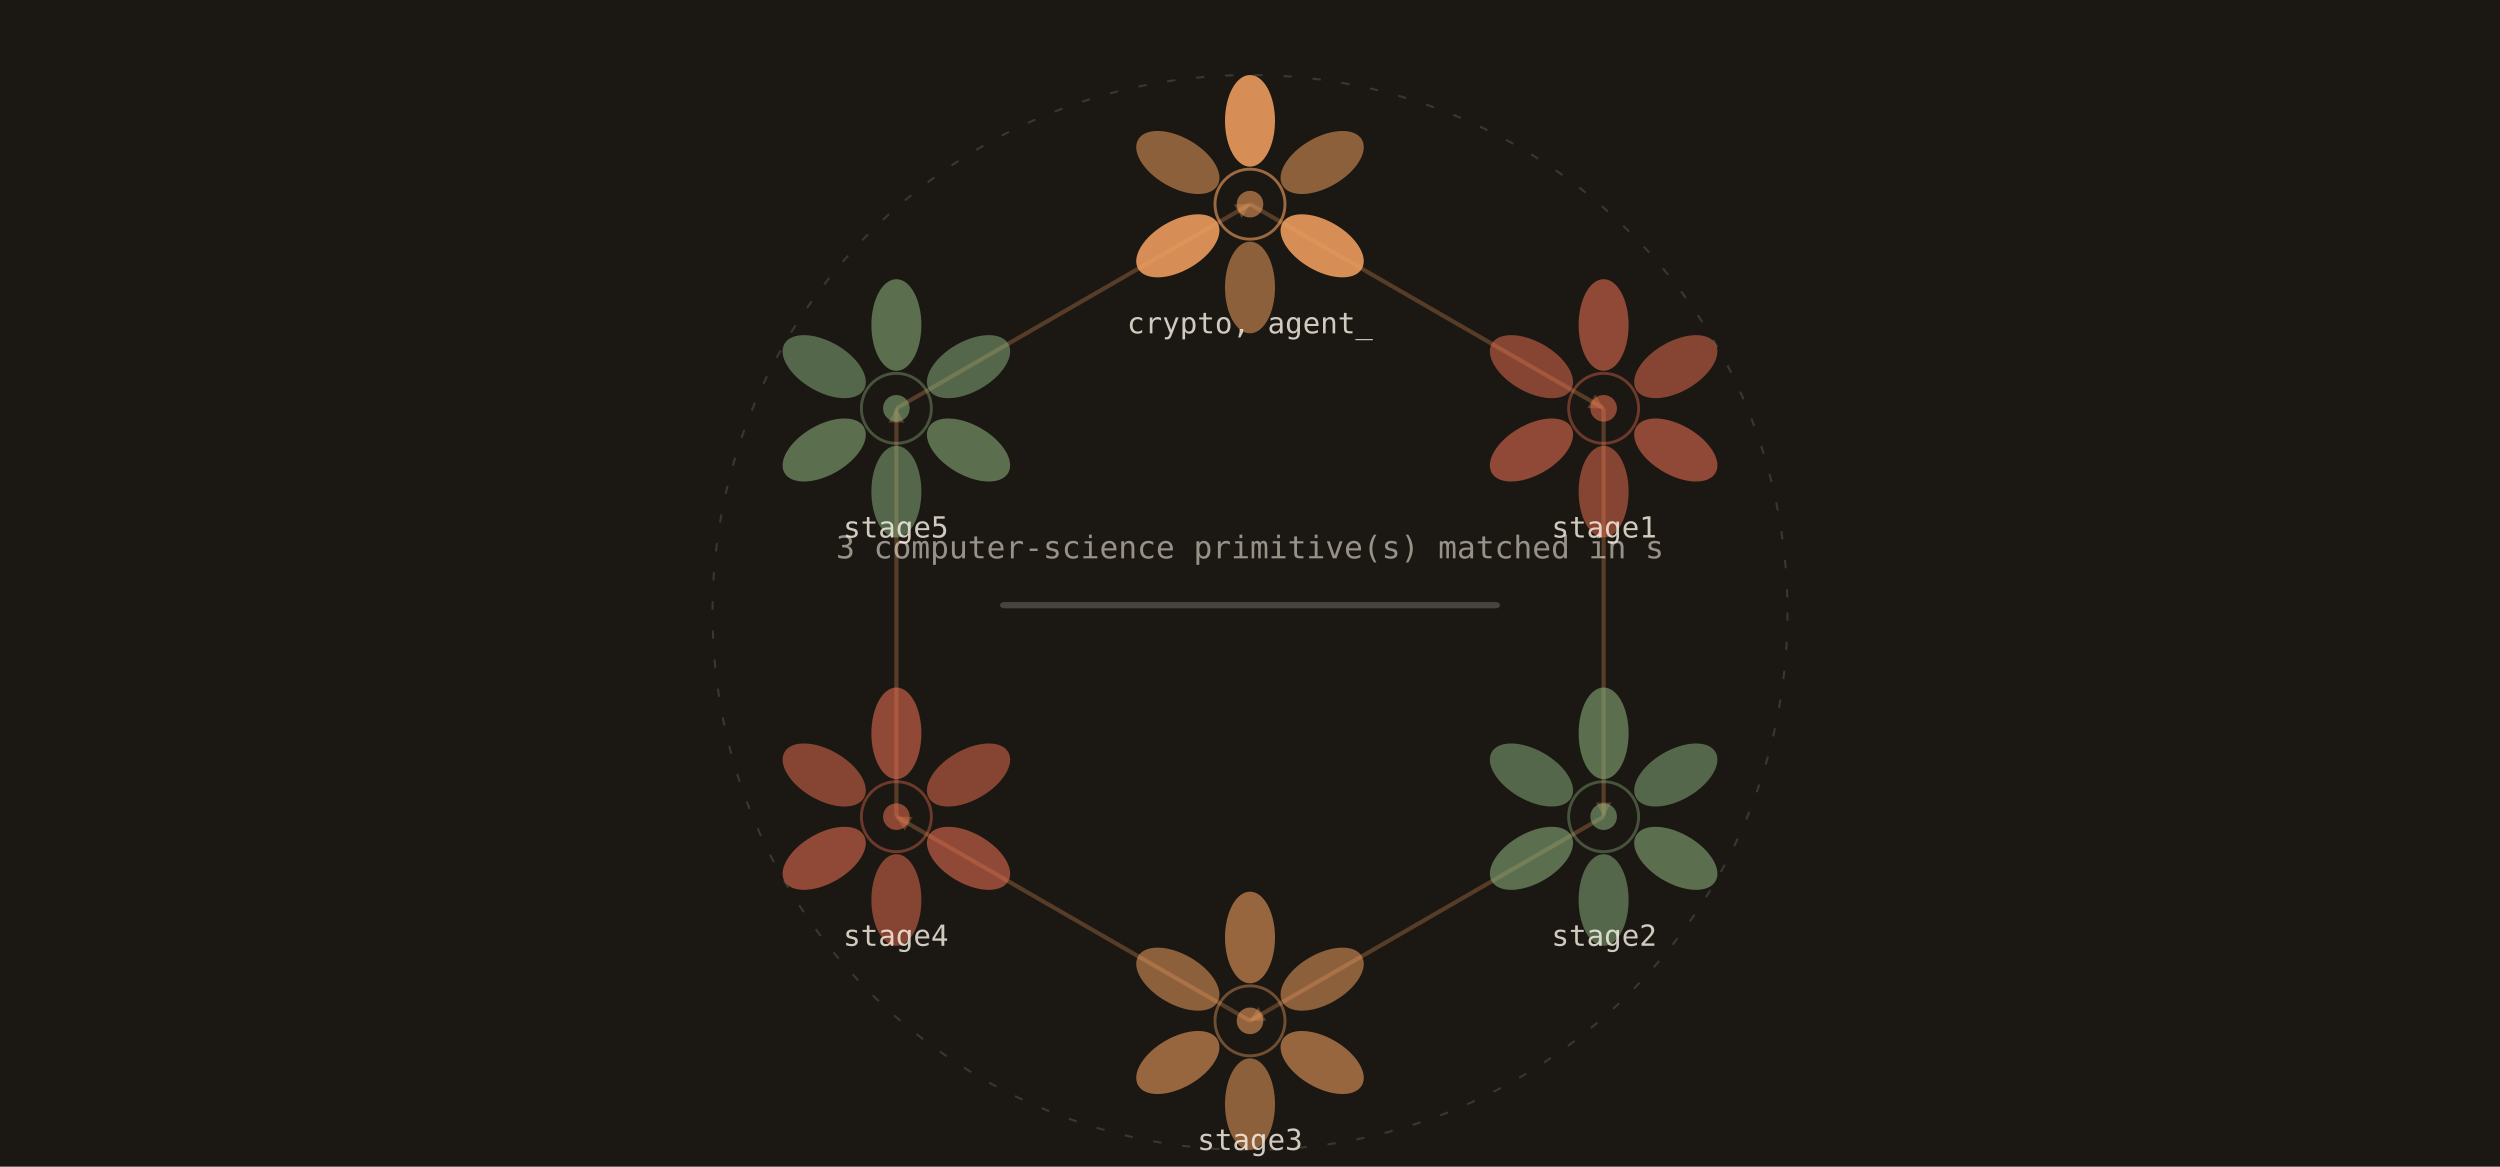
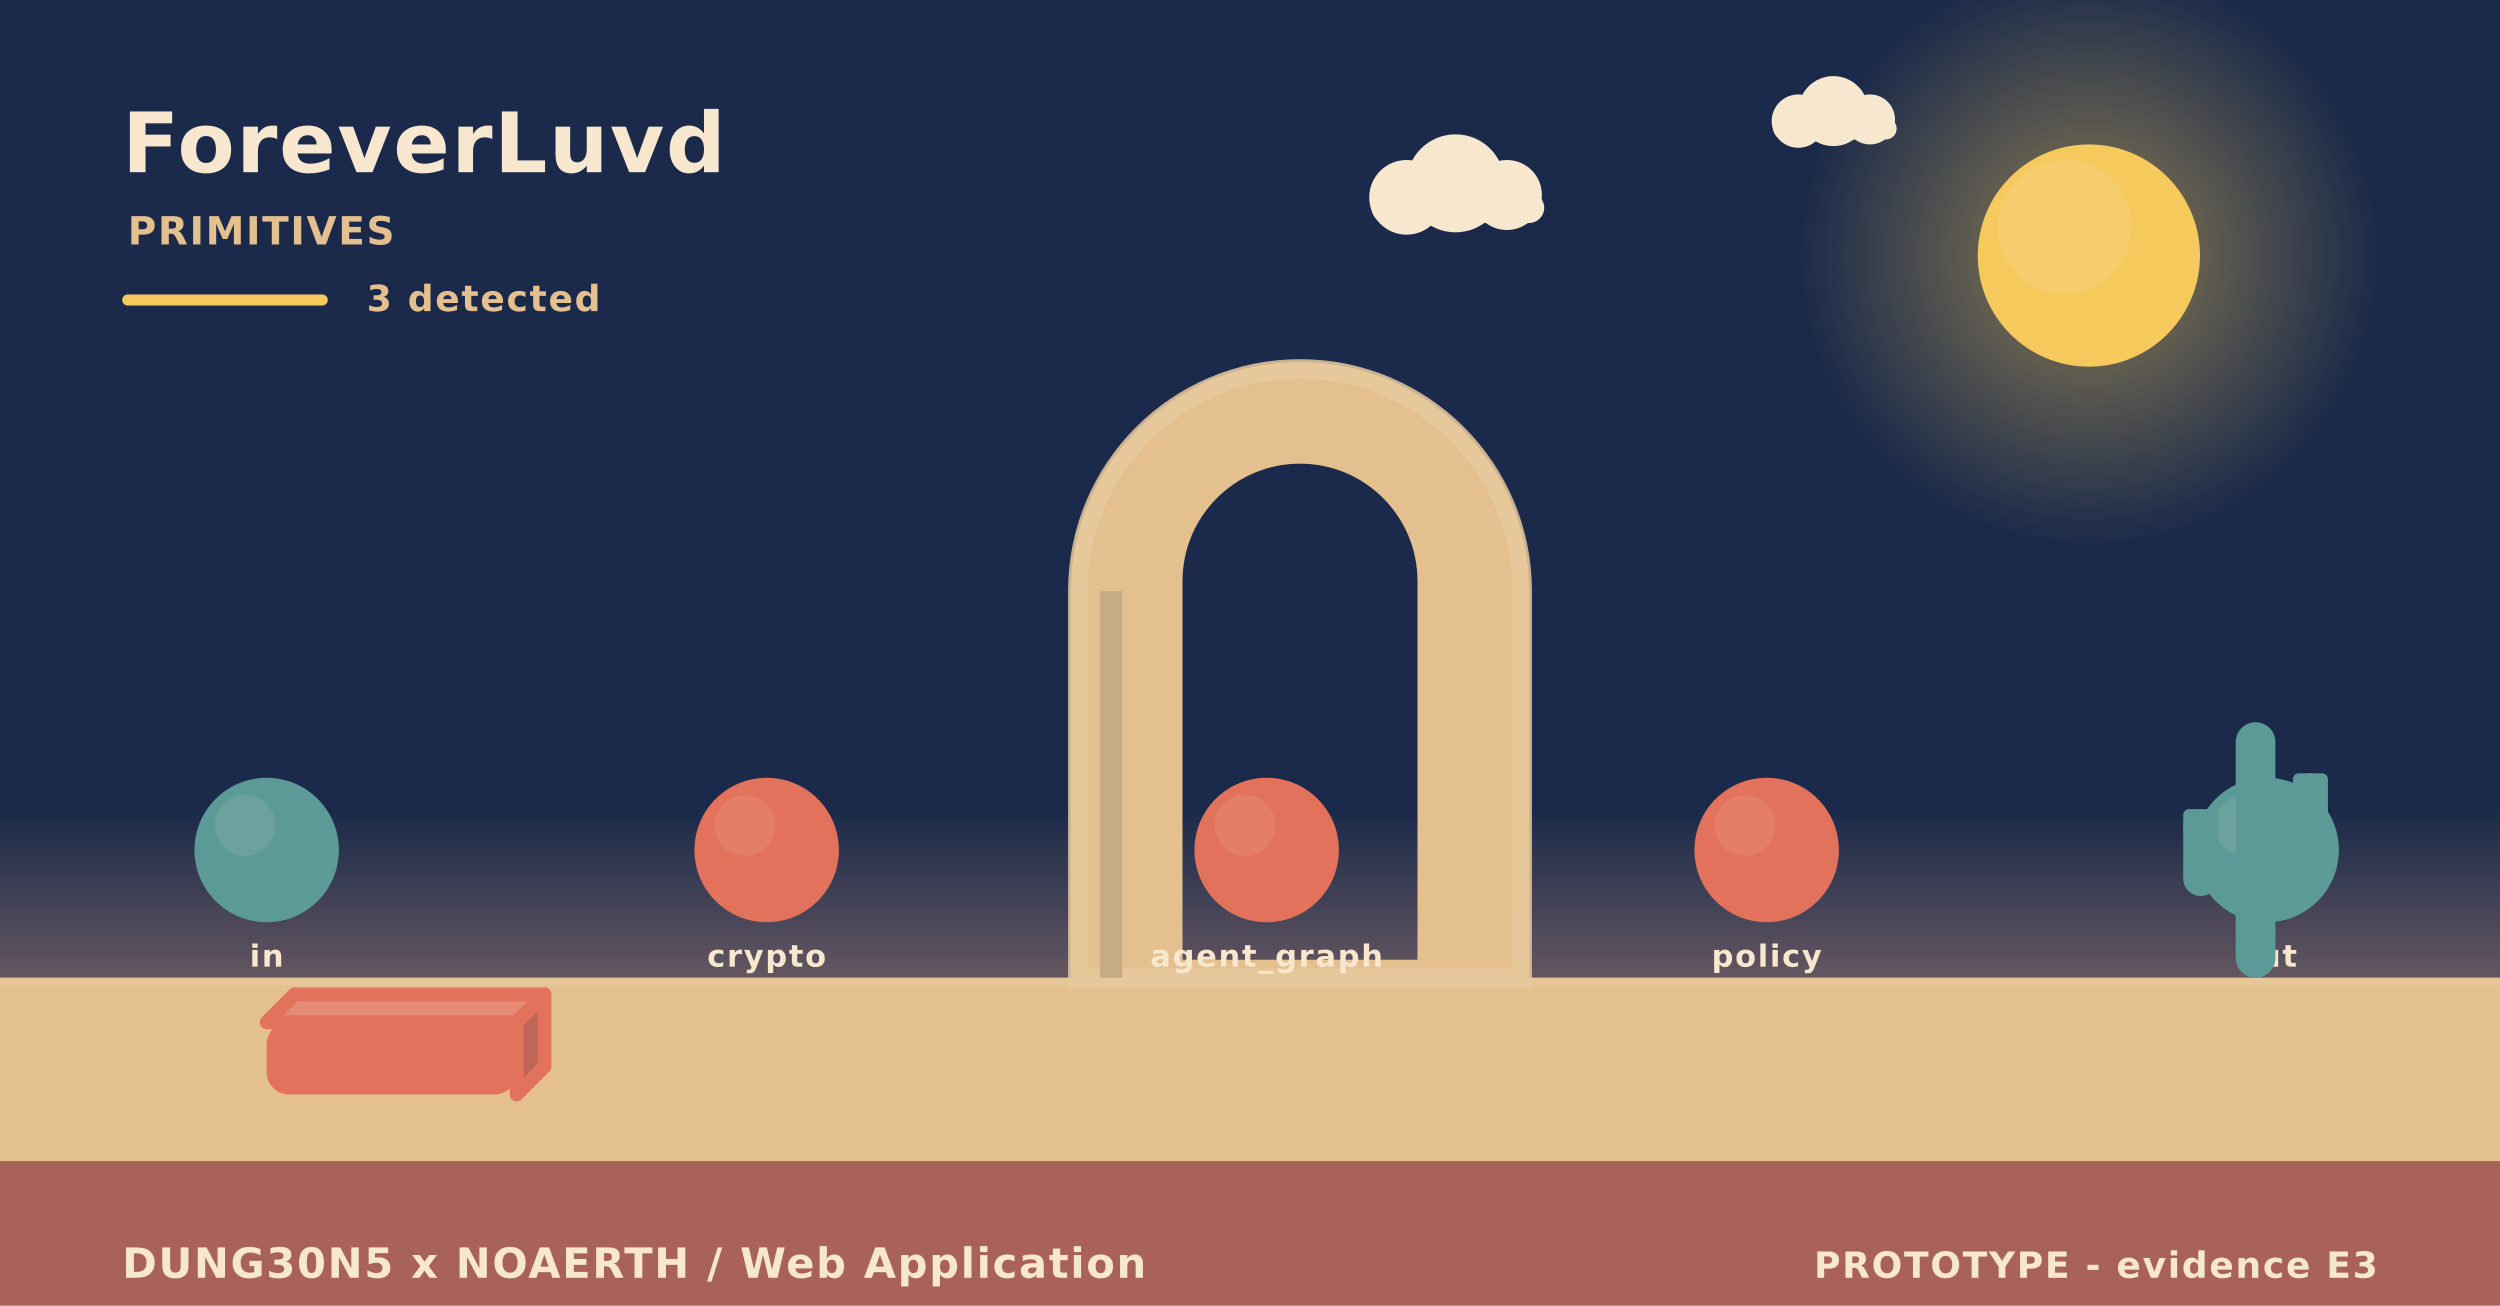
- <svg xmlns="http://www.w3.org/2000/svg" viewBox="0 0 1200 560" width="1200" height="560" role="img" aria-label="ForeverLuvd state machine">
-   <rect width="1200" height="560" fill="#1b1712" />
-   <defs>
-     <linearGradient id="gs" x1="0" y1="0" x2="1" y2="1">
-       <stop offset="0%" stop-color="#f4a261" />
-       <stop offset="100%" stop-color="#e76f51" />
-     </linearGradient>
-   </defs>
-   <circle cx="600.00" cy="294.00" r="258.00" fill="none" stroke="rgba(253,246,233,0.140)" stroke-width="1.00" opacity="1.00" stroke-dasharray="4 10" />
-   <line x1="600.00" y1="98.00" x2="769.74" y2="196.00" stroke="rgba(244,162,97,0.500)" stroke-width="2.00" opacity="0.55" />
-   <polygon points="769.74,196.00 765.75,189.31 761.95,195.89" fill="rgba(244,162,97,0.500)" opacity="0.55" />
-   <line x1="769.74" y1="196.00" x2="769.74" y2="392.00" stroke="rgba(244,162,97,0.500)" stroke-width="2.00" opacity="0.55" />
-   <polygon points="769.74,392.00 773.54,385.20 765.94,385.20" fill="rgba(244,162,97,0.500)" opacity="0.55" />
-   <line x1="769.74" y1="392.00" x2="600.00" y2="490.00" stroke="rgba(244,162,97,0.500)" stroke-width="2.00" opacity="0.55" />
-   <polygon points="600.00,490.00 607.79,489.89 603.99,483.31" fill="rgba(244,162,97,0.500)" opacity="0.55" />
-   <line x1="600.00" y1="490.00" x2="430.26" y2="392.00" stroke="rgba(244,162,97,0.500)" stroke-width="2.00" opacity="0.55" />
-   <polygon points="430.26,392.00 434.25,398.69 438.05,392.11" fill="rgba(244,162,97,0.500)" opacity="0.55" />
-   <line x1="430.26" y1="392.00" x2="430.26" y2="196.00" stroke="rgba(244,162,97,0.500)" stroke-width="2.00" opacity="0.55" />
-   <polygon points="430.26,196.00 426.46,202.80 434.06,202.80" fill="rgba(244,162,97,0.500)" opacity="0.55" />
-   <line x1="430.26" y1="196.00" x2="600.00" y2="98.00" stroke="rgba(244,162,97,0.500)" stroke-width="2.00" opacity="0.55" />
-   <polygon points="600.00,98.00 592.21,98.11 596.01,104.69" fill="rgba(244,162,97,0.500)" opacity="0.55" />
-   <ellipse cx="600.00" cy="58.00" rx="12.00" ry="22.00" fill="rgba(244,162,97,0.900)" opacity="0.95" transform="rotate(0.0 600.00 58.00)" />
-   <ellipse cx="634.64" cy="78.00" rx="12.00" ry="22.00" fill="rgba(244,162,97,0.550)" opacity="0.95" transform="rotate(60.0 634.64 78.00)" />
-   <ellipse cx="634.64" cy="118.00" rx="12.00" ry="22.00" fill="rgba(244,162,97,0.900)" opacity="0.95" transform="rotate(120.0 634.64 118.00)" />
-   <ellipse cx="600.00" cy="138.00" rx="12.00" ry="22.00" fill="rgba(244,162,97,0.550)" opacity="0.95" transform="rotate(180.0 600.00 138.00)" />
-   <ellipse cx="565.36" cy="118.00" rx="12.00" ry="22.00" fill="rgba(244,162,97,0.900)" opacity="0.95" transform="rotate(240.0 565.36 118.00)" />
-   <ellipse cx="565.36" cy="78.00" rx="12.00" ry="22.00" fill="rgba(244,162,97,0.550)" opacity="0.95" transform="rotate(300.0 565.36 78.00)" />
-   <circle cx="600.00" cy="98.00" r="16.80" fill="none" stroke="rgba(244,162,97,0.900)" stroke-width="1.40" opacity="0.66" />
-   <circle cx="600.00" cy="98.00" r="6.40" fill="rgba(244,162,97,0.550)" opacity="1.00" />
-   <text x="600" y="160" font-family="ui-monospace,Menlo,monospace" font-size="14" fill="rgba(253,246,233,0.800)" text-anchor="middle">crypto, agent_</text>
-   <ellipse cx="769.74" cy="156.00" rx="12.00" ry="22.00" fill="rgba(231,111,81,0.600)" opacity="0.95" transform="rotate(0.0 769.74 156.00)" />
-   <ellipse cx="804.38" cy="176.00" rx="12.00" ry="22.00" fill="rgba(231,111,81,0.550)" opacity="0.95" transform="rotate(60.0 804.38 176.00)" />
-   <ellipse cx="804.38" cy="216.00" rx="12.00" ry="22.00" fill="rgba(231,111,81,0.600)" opacity="0.95" transform="rotate(120.0 804.38 216.00)" />
-   <ellipse cx="769.74" cy="236.00" rx="12.00" ry="22.00" fill="rgba(231,111,81,0.550)" opacity="0.95" transform="rotate(180.0 769.74 236.00)" />
-   <ellipse cx="735.10" cy="216.00" rx="12.00" ry="22.00" fill="rgba(231,111,81,0.600)" opacity="0.95" transform="rotate(240.0 735.10 216.00)" />
-   <ellipse cx="735.10" cy="176.00" rx="12.00" ry="22.00" fill="rgba(231,111,81,0.550)" opacity="0.95" transform="rotate(300.0 735.10 176.00)" />
-   <circle cx="769.74" cy="196.00" r="16.80" fill="none" stroke="rgba(231,111,81,0.600)" stroke-width="1.40" opacity="0.66" />
-   <circle cx="769.74" cy="196.00" r="6.40" fill="rgba(231,111,81,0.550)" opacity="1.00" />
-   <text x="770" y="258" font-family="ui-monospace,Menlo,monospace" font-size="14" fill="rgba(253,246,233,0.800)" text-anchor="middle">stage1</text>
-   <ellipse cx="769.74" cy="352.00" rx="12.00" ry="22.00" fill="rgba(138,177,125,0.600)" opacity="0.95" transform="rotate(0.0 769.74 352.00)" />
-   <ellipse cx="804.38" cy="372.00" rx="12.00" ry="22.00" fill="rgba(138,177,125,0.550)" opacity="0.95" transform="rotate(60.0 804.38 372.00)" />
-   <ellipse cx="804.38" cy="412.00" rx="12.00" ry="22.00" fill="rgba(138,177,125,0.600)" opacity="0.95" transform="rotate(120.0 804.38 412.00)" />
-   <ellipse cx="769.74" cy="432.00" rx="12.00" ry="22.00" fill="rgba(138,177,125,0.550)" opacity="0.95" transform="rotate(180.0 769.74 432.00)" />
-   <ellipse cx="735.10" cy="412.00" rx="12.00" ry="22.00" fill="rgba(138,177,125,0.600)" opacity="0.95" transform="rotate(240.0 735.10 412.00)" />
-   <ellipse cx="735.10" cy="372.00" rx="12.00" ry="22.00" fill="rgba(138,177,125,0.550)" opacity="0.95" transform="rotate(300.0 735.10 372.00)" />
-   <circle cx="769.74" cy="392.00" r="16.80" fill="none" stroke="rgba(138,177,125,0.600)" stroke-width="1.40" opacity="0.66" />
-   <circle cx="769.74" cy="392.00" r="6.40" fill="rgba(138,177,125,0.550)" opacity="1.00" />
-   <text x="770" y="454" font-family="ui-monospace,Menlo,monospace" font-size="14" fill="rgba(253,246,233,0.800)" text-anchor="middle">stage2</text>
-   <ellipse cx="600.00" cy="450.00" rx="12.00" ry="22.00" fill="rgba(244,162,97,0.600)" opacity="0.95" transform="rotate(0.0 600.00 450.00)" />
-   <ellipse cx="634.64" cy="470.00" rx="12.00" ry="22.00" fill="rgba(244,162,97,0.550)" opacity="0.95" transform="rotate(60.0 634.64 470.00)" />
-   <ellipse cx="634.64" cy="510.00" rx="12.00" ry="22.00" fill="rgba(244,162,97,0.600)" opacity="0.95" transform="rotate(120.0 634.64 510.00)" />
-   <ellipse cx="600.00" cy="530.00" rx="12.00" ry="22.00" fill="rgba(244,162,97,0.550)" opacity="0.95" transform="rotate(180.0 600.00 530.00)" />
-   <ellipse cx="565.36" cy="510.00" rx="12.00" ry="22.00" fill="rgba(244,162,97,0.600)" opacity="0.95" transform="rotate(240.0 565.36 510.00)" />
-   <ellipse cx="565.36" cy="470.00" rx="12.00" ry="22.00" fill="rgba(244,162,97,0.550)" opacity="0.95" transform="rotate(300.0 565.36 470.00)" />
-   <circle cx="600.00" cy="490.00" r="16.80" fill="none" stroke="rgba(244,162,97,0.600)" stroke-width="1.40" opacity="0.66" />
-   <circle cx="600.00" cy="490.00" r="6.40" fill="rgba(244,162,97,0.550)" opacity="1.00" />
-   <text x="600" y="552" font-family="ui-monospace,Menlo,monospace" font-size="14" fill="rgba(253,246,233,0.800)" text-anchor="middle">stage3</text>
-   <ellipse cx="430.26" cy="352.00" rx="12.00" ry="22.00" fill="rgba(231,111,81,0.600)" opacity="0.95" transform="rotate(0.0 430.26 352.00)" />
-   <ellipse cx="464.90" cy="372.00" rx="12.00" ry="22.00" fill="rgba(231,111,81,0.550)" opacity="0.95" transform="rotate(60.0 464.90 372.00)" />
-   <ellipse cx="464.90" cy="412.00" rx="12.00" ry="22.00" fill="rgba(231,111,81,0.600)" opacity="0.95" transform="rotate(120.0 464.90 412.00)" />
-   <ellipse cx="430.26" cy="432.00" rx="12.00" ry="22.00" fill="rgba(231,111,81,0.550)" opacity="0.95" transform="rotate(180.0 430.26 432.00)" />
-   <ellipse cx="395.62" cy="412.00" rx="12.00" ry="22.00" fill="rgba(231,111,81,0.600)" opacity="0.95" transform="rotate(240.0 395.62 412.00)" />
-   <ellipse cx="395.62" cy="372.00" rx="12.00" ry="22.00" fill="rgba(231,111,81,0.550)" opacity="0.95" transform="rotate(300.0 395.62 372.00)" />
-   <circle cx="430.26" cy="392.00" r="16.80" fill="none" stroke="rgba(231,111,81,0.600)" stroke-width="1.40" opacity="0.66" />
-   <circle cx="430.26" cy="392.00" r="6.40" fill="rgba(231,111,81,0.550)" opacity="1.00" />
-   <text x="430" y="454" font-family="ui-monospace,Menlo,monospace" font-size="14" fill="rgba(253,246,233,0.800)" text-anchor="middle">stage4</text>
-   <ellipse cx="430.26" cy="156.00" rx="12.00" ry="22.00" fill="rgba(138,177,125,0.600)" opacity="0.95" transform="rotate(0.0 430.26 156.00)" />
-   <ellipse cx="464.90" cy="176.00" rx="12.00" ry="22.00" fill="rgba(138,177,125,0.550)" opacity="0.95" transform="rotate(60.0 464.90 176.00)" />
-   <ellipse cx="464.90" cy="216.00" rx="12.00" ry="22.00" fill="rgba(138,177,125,0.600)" opacity="0.95" transform="rotate(120.0 464.90 216.00)" />
-   <ellipse cx="430.26" cy="236.00" rx="12.00" ry="22.00" fill="rgba(138,177,125,0.550)" opacity="0.95" transform="rotate(180.0 430.26 236.00)" />
-   <ellipse cx="395.62" cy="216.00" rx="12.00" ry="22.00" fill="rgba(138,177,125,0.600)" opacity="0.95" transform="rotate(240.0 395.62 216.00)" />
-   <ellipse cx="395.62" cy="176.00" rx="12.00" ry="22.00" fill="rgba(138,177,125,0.550)" opacity="0.95" transform="rotate(300.0 395.62 176.00)" />
-   <circle cx="430.26" cy="196.00" r="16.80" fill="none" stroke="rgba(138,177,125,0.600)" stroke-width="1.40" opacity="0.66" />
-   <circle cx="430.26" cy="196.00" r="6.40" fill="rgba(138,177,125,0.550)" opacity="1.00" />
-   <text x="430" y="258" font-family="ui-monospace,Menlo,monospace" font-size="14" fill="rgba(253,246,233,0.800)" text-anchor="middle">stage5</text>
-   <rect x="480.00" y="289.00" width="240.00" height="3.00" rx="2.00" fill="rgba(253,246,233,0.200)" opacity="1.00" />
-   <text x="600" y="268" font-family="ui-monospace,Menlo,monospace" font-size="15" fill="rgba(253,246,233,0.550)" text-anchor="middle">3 computer-science primitive(s) matched in s</text>
+ <svg xmlns="http://www.w3.org/2000/svg" width="900" height="470" viewBox="0 0 900 470" role="img" aria-label="ForeverLuvd - how it behaves">
+   <linearGradient id="skys" x1="0" y1="0" x2="0" y2="1">
+     <stop offset="0" stop-color="#1b2a4a" />
+     <stop offset="0.62" stop-color="#1b2a4a" />
+     <stop offset="1" stop-color="#f3ad8a" />
+   </linearGradient>
+   <rect width="900" height="470" fill="url(#skys)" />
+   <radialGradient id="suns">
+     <stop offset="0.35" stop-color="#f5c95c" stop-opacity="0.34" />
+     <stop offset="1" stop-color="#f5c95c" stop-opacity="0" />
+   </radialGradient>
+   <circle cx="752" cy="92" r="104" fill="url(#suns)" />
+   <circle cx="752" cy="92" r="40" fill="#f5c95c" />
+   <circle cx="743.2" cy="81.6" r="24" fill="#f5d27e" opacity="0.5" />
+   <g>
+     <circle cx="524" cy="66" r="17.64" fill="#f6e7ce" />
+     <circle cx="506.36" cy="71.04" r="13.44" fill="#f6e7ce" />
+     <circle cx="542.48" cy="70.2" r="12.6" fill="#f6e7ce" />
+     <rect x="493.76" y="69.36" width="62.16" height="10.92" rx="5.46" fill="#f6e7ce" />
+   </g>
+   <g>
+     <circle cx="660" cy="40" r="12.6" fill="#f6e7ce" />
+     <circle cx="647.4" cy="43.6" r="9.6" fill="#f6e7ce" />
+     <circle cx="673.2" cy="43" r="9" fill="#f6e7ce" />
+     <rect x="638.4" y="42.4" width="44.4" height="7.8" rx="3.9" fill="#f6e7ce" />
+   </g>
+   <rect x="0" y="352" width="900" height="118" fill="#e3c08d" />
+   <rect x="0" y="352" width="900" height="3" fill="#e6c596" />
+   <text x="44" y="62" font-family="Verdana,DejaVu Sans,sans-serif" font-size="30" font-weight="700" letter-spacing="0.6" fill="#f6e7ce" text-anchor="start">ForeverLuvd</text>
+   <text x="46" y="88" font-family="Verdana,DejaVu Sans,sans-serif" font-size="14" font-weight="700" letter-spacing="0.6" fill="#e3c08d" text-anchor="start">PRIMITIVES</text>
+   <rect x="44" y="106" width="74" height="4" rx="2" fill="#f5c95c" />
+   <text x="132" y="112" font-family="Verdana,DejaVu Sans,sans-serif" font-size="13" font-weight="700" letter-spacing="0.6" fill="#e3c08d" text-anchor="start">3 detected</text>
+   <path d="M388,352 L388,212.8 A80,80 0 0 1 548,212.8 L548,352 Z M423.2,348 L423.2,209.22 A44.8,44.8 0 0 1 512.8,209.22 L512.8,348 Z" fill="#e3c08d" fill-rule="evenodd" stroke="#e3c08d" stroke-width="5" stroke-linejoin="round" />
+   <path d="M388,352 L388,212.8 A80,80 0 0 1 548,212.8 L548,352 Z" fill="none" stroke="#e8c99d" stroke-width="7" stroke-linecap="round" opacity="0.85" />
+   <rect x="396" y="212.8" width="8" height="139.2" fill="#c7ab84" />
+   <circle cx="96" cy="306" r="26" fill="#5b9a97" />
+   <circle cx="88.2" cy="297.16" r="10.92" fill="#7aa9a2" opacity="0.55" />
+   <text x="96" y="348" font-family="Verdana,DejaVu Sans,sans-serif" font-size="11" font-weight="700" letter-spacing="0.6" fill="#f6e7ce" text-anchor="middle">in</text>
+   <circle cx="276" cy="306" r="26" fill="#e2725b" />
+   <circle cx="268.2" cy="297.16" r="10.92" fill="#e68972" opacity="0.55" />
+   <text x="276" y="348" font-family="Verdana,DejaVu Sans,sans-serif" font-size="11" font-weight="700" letter-spacing="0.6" fill="#f6e7ce" text-anchor="middle">crypto</text>
+   <circle cx="456" cy="306" r="26" fill="#e2725b" />
+   <circle cx="448.2" cy="297.16" r="10.92" fill="#e68972" opacity="0.55" />
+   <text x="456" y="348" font-family="Verdana,DejaVu Sans,sans-serif" font-size="11" font-weight="700" letter-spacing="0.6" fill="#f6e7ce" text-anchor="middle">agent_graph</text>
+   <circle cx="636" cy="306" r="26" fill="#e2725b" />
+   <circle cx="628.2" cy="297.16" r="10.92" fill="#e68972" opacity="0.55" />
+   <text x="636" y="348" font-family="Verdana,DejaVu Sans,sans-serif" font-size="11" font-weight="700" letter-spacing="0.6" fill="#f6e7ce" text-anchor="middle">policy</text>
+   <circle cx="816" cy="306" r="26" fill="#5b9a97" />
+   <circle cx="808.2" cy="297.16" r="10.92" fill="#7aa9a2" opacity="0.55" />
+   <text x="816" y="348" font-family="Verdana,DejaVu Sans,sans-serif" font-size="11" font-weight="700" letter-spacing="0.6" fill="#f6e7ce" text-anchor="middle">out</text>
+   <path d="M96,368 L186,368 L196,358 L106,358 Z" fill="#e68c74" stroke="#e2725b" stroke-width="5" stroke-linejoin="round" />
+   <path d="M186,368 L196,358 L196,384 L186,394 Z" fill="#c06658" stroke="#e2725b" stroke-width="5" stroke-linejoin="round" />
+   <rect x="96" y="368" width="90" height="26" rx="8" fill="#e2725b" />
+   <rect x="804.86" y="260" width="14.28" height="92" rx="7.14" fill="#5b9a97" />
+   <rect x="785.96" y="291.28" width="12.6" height="31.28" rx="6.3" fill="#5b9a97" />
+   <rect x="785.96" y="291.28" width="12.6" height="9.2" rx="2.1" fill="#5b9a97" />
+   <rect x="825.44" y="278.4" width="12.6" height="31.28" rx="6.3" fill="#5b9a97" />
+   <rect x="825.44" y="278.4" width="12.6" height="9.2" rx="2.1" fill="#5b9a97" />
+   <rect x="0" y="418" width="900" height="52" rx="0" fill="#a65c56" opacity="0.94" />
+   <text x="44" y="460" font-family="Verdana,DejaVu Sans,sans-serif" font-size="15" font-weight="700" letter-spacing="0.6" fill="#f6e7ce" text-anchor="start">DUNG30N5 x NOAERTH  /  Web Application</text>
+   <text x="856" y="460" font-family="Verdana,DejaVu Sans,sans-serif" font-size="13" font-weight="700" letter-spacing="0.6" fill="#f6e7ce" text-anchor="end">PROTOTYPE  -  evidence E3</text>
</svg>
